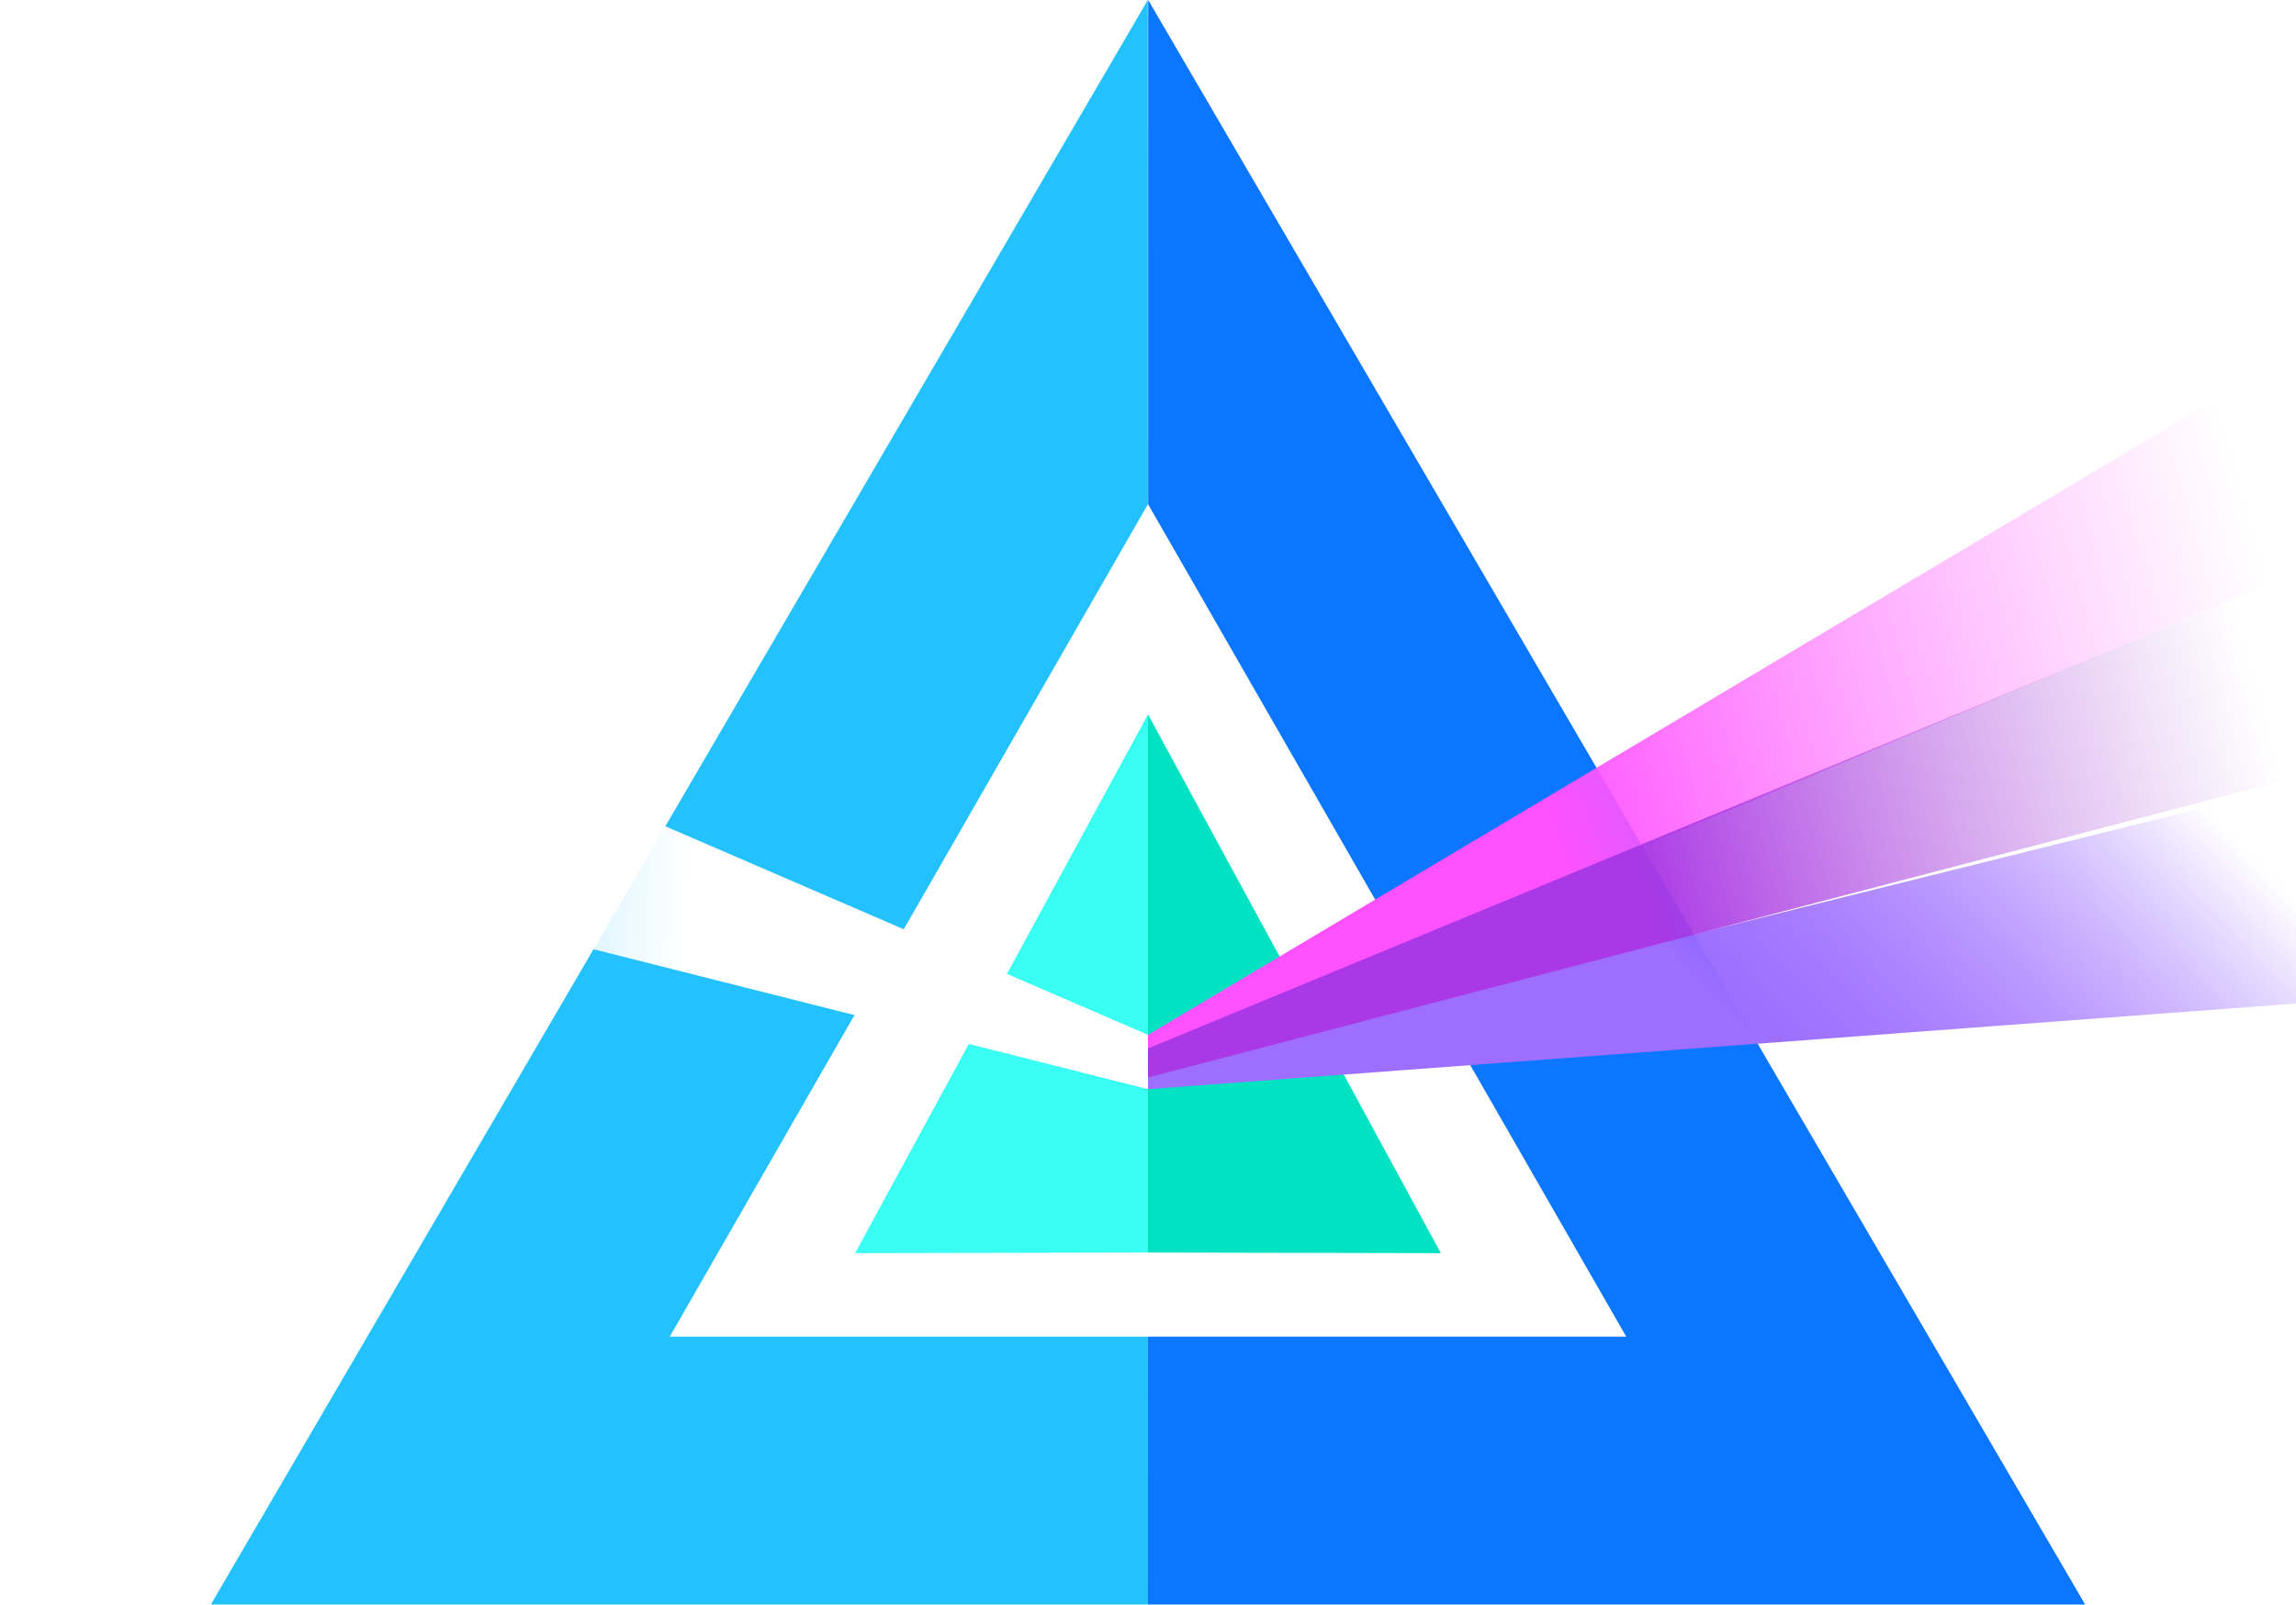
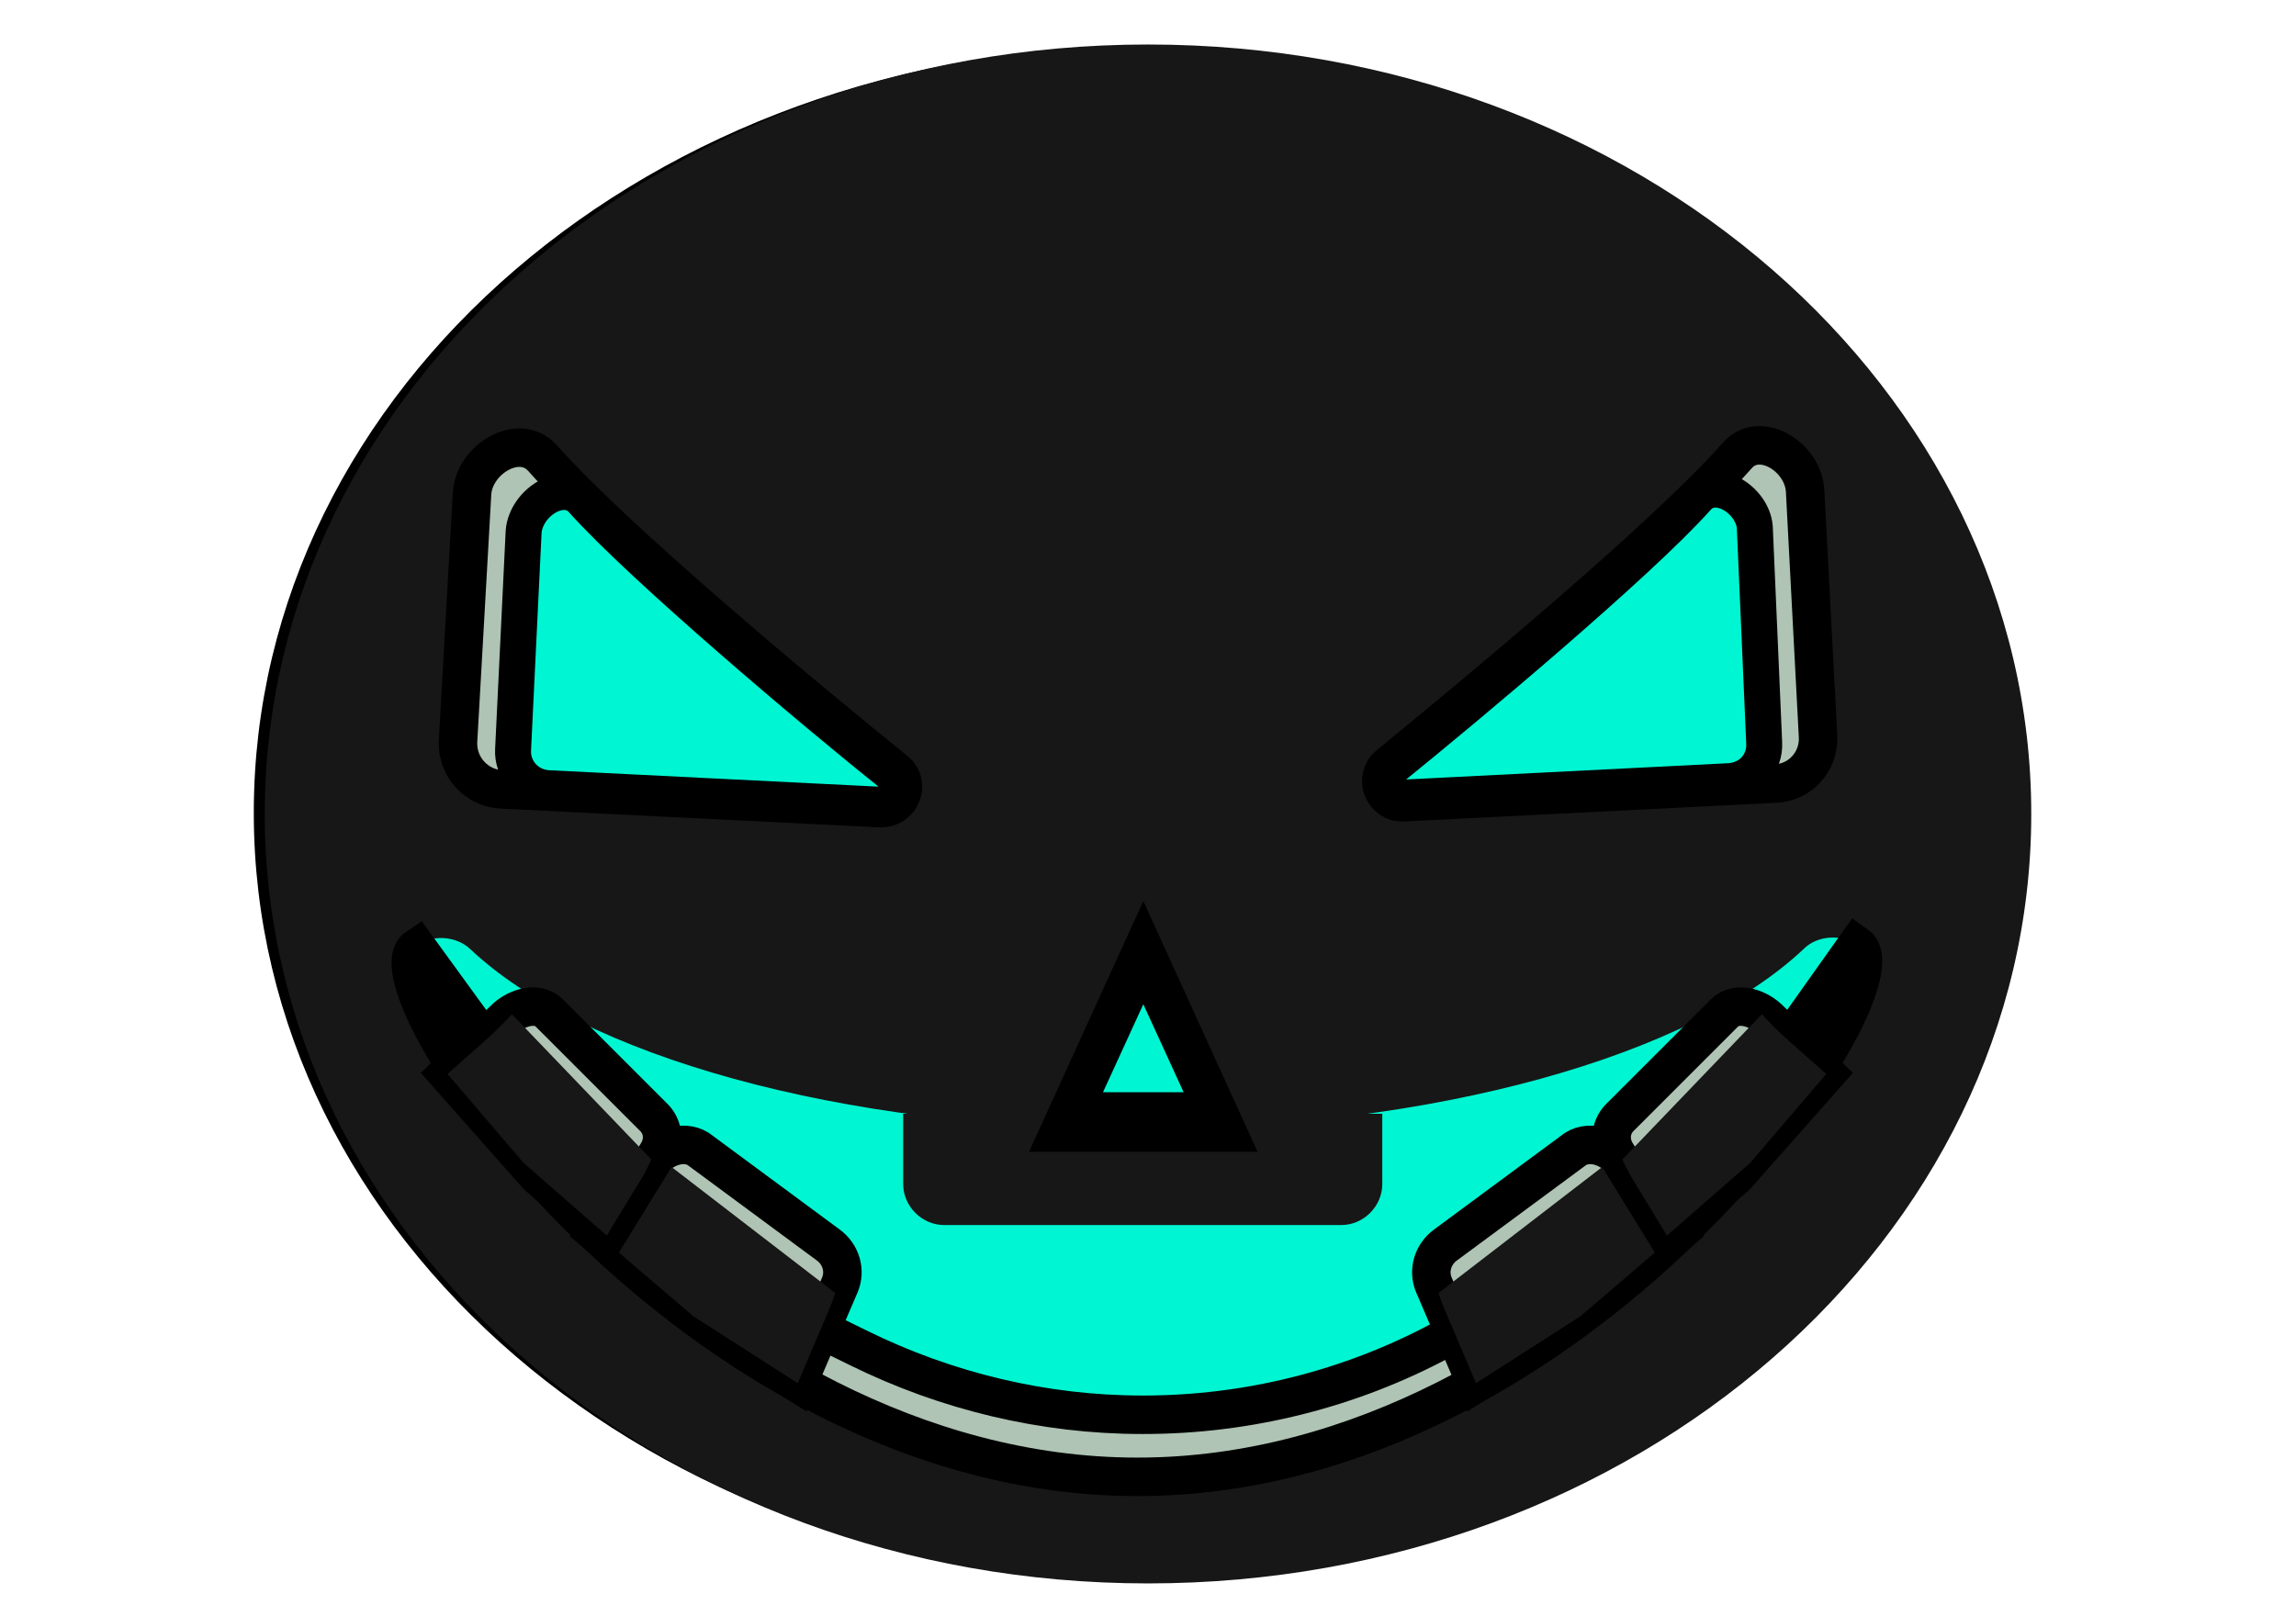
- <svg xmlns="http://www.w3.org/2000/svg" width="196px" height="137px" viewBox="0 0 196 137" version="1.1">
-   <defs>
-     <linearGradient x1="2.041%" y1="54.999%" x2="60.051%" y2="56.543%" id="linearGradient-1">
-       <stop stop-color="#FFFFFF" stop-opacity="0" offset="0%" />
-       <stop stop-color="#FFFFFF" offset="100%" />
-     </linearGradient>
-     <linearGradient x1="0%" y1="50%" x2="66.042%" y2="61.425%" id="linearGradient-2">
-       <stop stop-color="#FD76FD" stop-opacity="0" offset="0%" />
-       <stop stop-color="#FF51FF" offset="100%" />
-     </linearGradient>
-     <linearGradient x1="1.02%" y1="63.709%" x2="55.47%" y2="50%" id="linearGradient-3">
-       <stop stop-color="#5300FF" stop-opacity="0" offset="0%" />
-       <stop stop-color="#9D6EFF" offset="100%" />
-     </linearGradient>
-     <linearGradient x1="0%" y1="54.46%" x2="57.723%" y2="61.38%" id="linearGradient-4">
-       <stop stop-color="#AE60D6" stop-opacity="0" offset="0%" />
-       <stop stop-color="#AB38E6" offset="100%" />
-     </linearGradient>
-   </defs>
-   <g id="Page-2" stroke="none" stroke-width="1" fill="none" fill-rule="evenodd">
-     <g id="Group">
-       <path d="M98.003,114.129 L138.824,114.129 L98.015,43.066 L98.01,43.074 L98.015,0 L178,137 L98,137 L98.003,114.129 Z" id="Combined-Shape" fill="#0B76FF" />
-       <path d="M18.003,114.129 L58.824,114.129 L18.015,43.066 L18.01,43.074 L18.015,0 L98,137 L18,137 L18.003,114.129 Z" id="Combined-Shape" fill="#24C1FF" transform="translate(58, 68.5) scale(-1, 1) translate(-58, -68.5) " />
-       <polygon id="Triangle-5" fill="#39FFF2" points="98 61 98 106.949 73 107" />
-       <polygon id="Triangle-5" fill="#00E2C2" transform="translate(110.5, 84) scale(-1, 1) translate(-110.5, -84) " points="123 61 123 106.949 98 107" />
-       <polygon id="Rectangle-5" fill="url(#linearGradient-1)" points="0 46 98 88.36 98 93 0 68.263" />
-       <polygon id="Rectangle-5" fill="url(#linearGradient-2)" transform="translate(147, 60) scale(-1, 1) translate(-147, -60) " points="98 30 196 88.361 196 90 98 48.907" />
-       <polygon id="Rectangle-5" fill="url(#linearGradient-3)" transform="translate(147, 80) scale(-1, -1) translate(-147, -80) " points="98 74.312 196 67 196 68.624 98 93" />
-       <polygon id="Rectangle-5" fill="url(#linearGradient-4)" transform="translate(147, 70.5) scale(-1, 1) translate(-147, -70.5) " points="98 49 196 89.519 196 92 98 66.365" />
-     </g>
-   </g>
+ <svg xmlns="http://www.w3.org/2000/svg" version="1.1" id="Слой_1" x="0px" y="0px" viewBox="0 0 196 137" style="enable-background:new 0 0 196 137;" xml:space="preserve">
+   <style type="text/css">
+ 	.st0{fill:#00F6D2;stroke:#000000;stroke-width:3.271;stroke-miterlimit:10;}
+ 	.st1{fill:#171717;}
+ 	.st2{fill:#00F6D2;}
+ 	.st3{fill:#AFC4B4;stroke:#000000;stroke-width:3.286;stroke-miterlimit:10;}
+ 	.st4{fill:#00F6D2;stroke:#000000;stroke-width:3.286;stroke-miterlimit:10;}
+ 	.st5{fill:#00F6D2;stroke:#000000;stroke-width:3.07;stroke-miterlimit:10;}
+ </style>
+   <ellipse class="st0" cx="97.5" cy="69.4" rx="74.2" ry="63.8" />
+   <ellipse class="st1" cx="98" cy="69.5" rx="75.4" ry="65.7" />
+   <ellipse class="st1" cx="97.5" cy="70" rx="53.5" ry="61.9" />
+   <ellipse class="st1" cx="97.7" cy="68.6" rx="24.9" ry="63.3" />
+   <path class="st2" d="M158.5,80.7c-1.3-1-3.4-0.8-4.5,0.3c-9.6,9.1-31.4,15.4-56.9,15.4s-47.4-6.3-57-15.4c-1.2-1.1-3.2-1.2-4.5-0.3  C30.8,84.1,59,126.1,97,126.1C135.1,126.1,163.3,84.1,158.5,80.7z" />
+   <path class="st3" d="M97.1,126.1c38.1,0,66.2-42,61.4-45.4l-6.1,8.6c-2.8,3.9-6.1,7.4-9.8,10.5l-10.8,8.8c-2.7,2.2-5.6,4.2-8.7,5.8  l0,0c-7.8,4.2-16.6,6.4-25.5,6.4h-0.1c-8.4,0-16.7-2-24.2-5.7l-5.3-2.6c-4-2-7.8-4.5-11.2-7.5l-5-4.3c-3.2-2.7-6-5.8-8.5-9.2  l-7.7-10.6C30.8,84.1,59,126.1,97.1,126.1z" />
+   <path class="st1" d="M77.1,95.1v6c0,1.9,1.6,3.5,3.5,3.5h33.9c1.9,0,3.5-1.6,3.5-3.5v-6H77.1z" />
+   <path class="st3" d="M50.9,105.3l4.7-6.1c0.9-1.2,2.7-1.9,4-1.1l11.1,8.2c1.1,0.8,1.5,2.2,1,3.4l-3.6,8.4l-7.4-4.7L50.9,105.3z" />
+   <path class="st1" d="M50.9,105.3l3.3-4c0.9-1.2,1.9-2.6,1.9-2.6l15.2,11.7c0,0-0.1,0.4-0.6,1.6l-2.6,6.1l-8.9-5.7L50.9,105.3z" />
+   <path class="st3" d="M38.2,91.7l5-4.8c1-0.9,2.7-1.4,3.7-0.4l8.8,8.8c0.9,0.8,1.1,2.1,0.4,3.2l-4.3,7l-5.9-5.1L38.2,91.7z" />
+   <path class="st1" d="M38.2,91.7l3.5-3.1c1-0.9,2-2,2-2L55.6,99c0,0-0.1,0.3-0.7,1.4l-3.1,5.1l-7.1-6.2L38.2,91.7z" />
+   <path class="st3" d="M143.2,105.3l-4.7-6.1c-0.9-1.2-2.7-1.9-4-1.1l-11.1,8.2c-1.1,0.8-1.5,2.2-1,3.4l3.6,8.4l7.4-4.7L143.2,105.3z" />
+   <path class="st1" d="M143.2,105.3l-3.3-4c-0.9-1.2-1.9-2.6-1.9-2.6l-15.2,11.7c0,0,0.1,0.4,0.6,1.6l2.6,6.1l8.9-5.7L143.2,105.3z" />
+   <path class="st3" d="M155.9,91.7l-5-4.8c-1-0.9-2.7-1.4-3.7-0.4l-8.8,8.8c-0.9,0.8-1.1,2.1-0.4,3.2l4.3,7l5.9-5.1L155.9,91.7z" />
+   <path class="st1" d="M155.9,91.7l-3.5-3.1c-1-0.9-2-2-2-2L138.5,99c0,0,0.1,0.3,0.7,1.4l3.1,5.1l7.1-6.2L155.9,91.7z" />
+   <rect x="94.9" y="77.7" class="st1" width="5.2" height="16.4" />
+   <polygon class="st3" points="90.4,96.7 97.6,80.9 104.8,96.7 " />
+   <polygon class="st4" points="91.6,94.9 97.6,81.8 103.6,94.9 " />
+   <path class="st3" d="M148.3,38.9c-6.1,6.9-22,20.1-29.7,26.4c-1.4,1.1-0.5,3.3,1.2,3.2l31.8-1.6c2.1-0.1,3.7-1.9,3.6-4L154.1,42  C154,39,150.2,36.7,148.3,38.9z" />
+   <path class="st5" d="M144.9,42.5c-5,5.6-19.7,17.9-26,23c-1.1,0.9-0.4,2.7,1,2.6l27.7-1.4c1.8-0.1,3.1-1.5,3-3.3L149.8,45  C149.6,42.7,146.5,40.7,144.9,42.5z" />
+   <path class="st3" d="M46.3,39.1c6.2,7,22.3,20.4,30.1,26.7c1.4,1.1,0.5,3.3-1.3,3.2l-32.3-1.6c-2.1-0.1-3.8-1.9-3.7-4.1l1.2-21.2  C40.5,39.2,44.3,36.9,46.3,39.1z" />
+   <path class="st5" d="M49.7,42.7C54.8,48.4,69.6,60.9,76,66c1.1,0.9,0.4,2.7-1.1,2.7l-28.1-1.4c-1.8-0.1-3.1-1.6-3-3.3l0.9-18.6  C44.9,42.9,48.1,40.9,49.7,42.7z" />
+   <path class="st1" d="M65,12c8.5,1.1,19.9,1.9,32.5,1.9s24-0.7,32.5-1.9c-9.8-4.2-20.8-6.5-32.5-6.5S74.8,7.9,65,12z" />
</svg>
